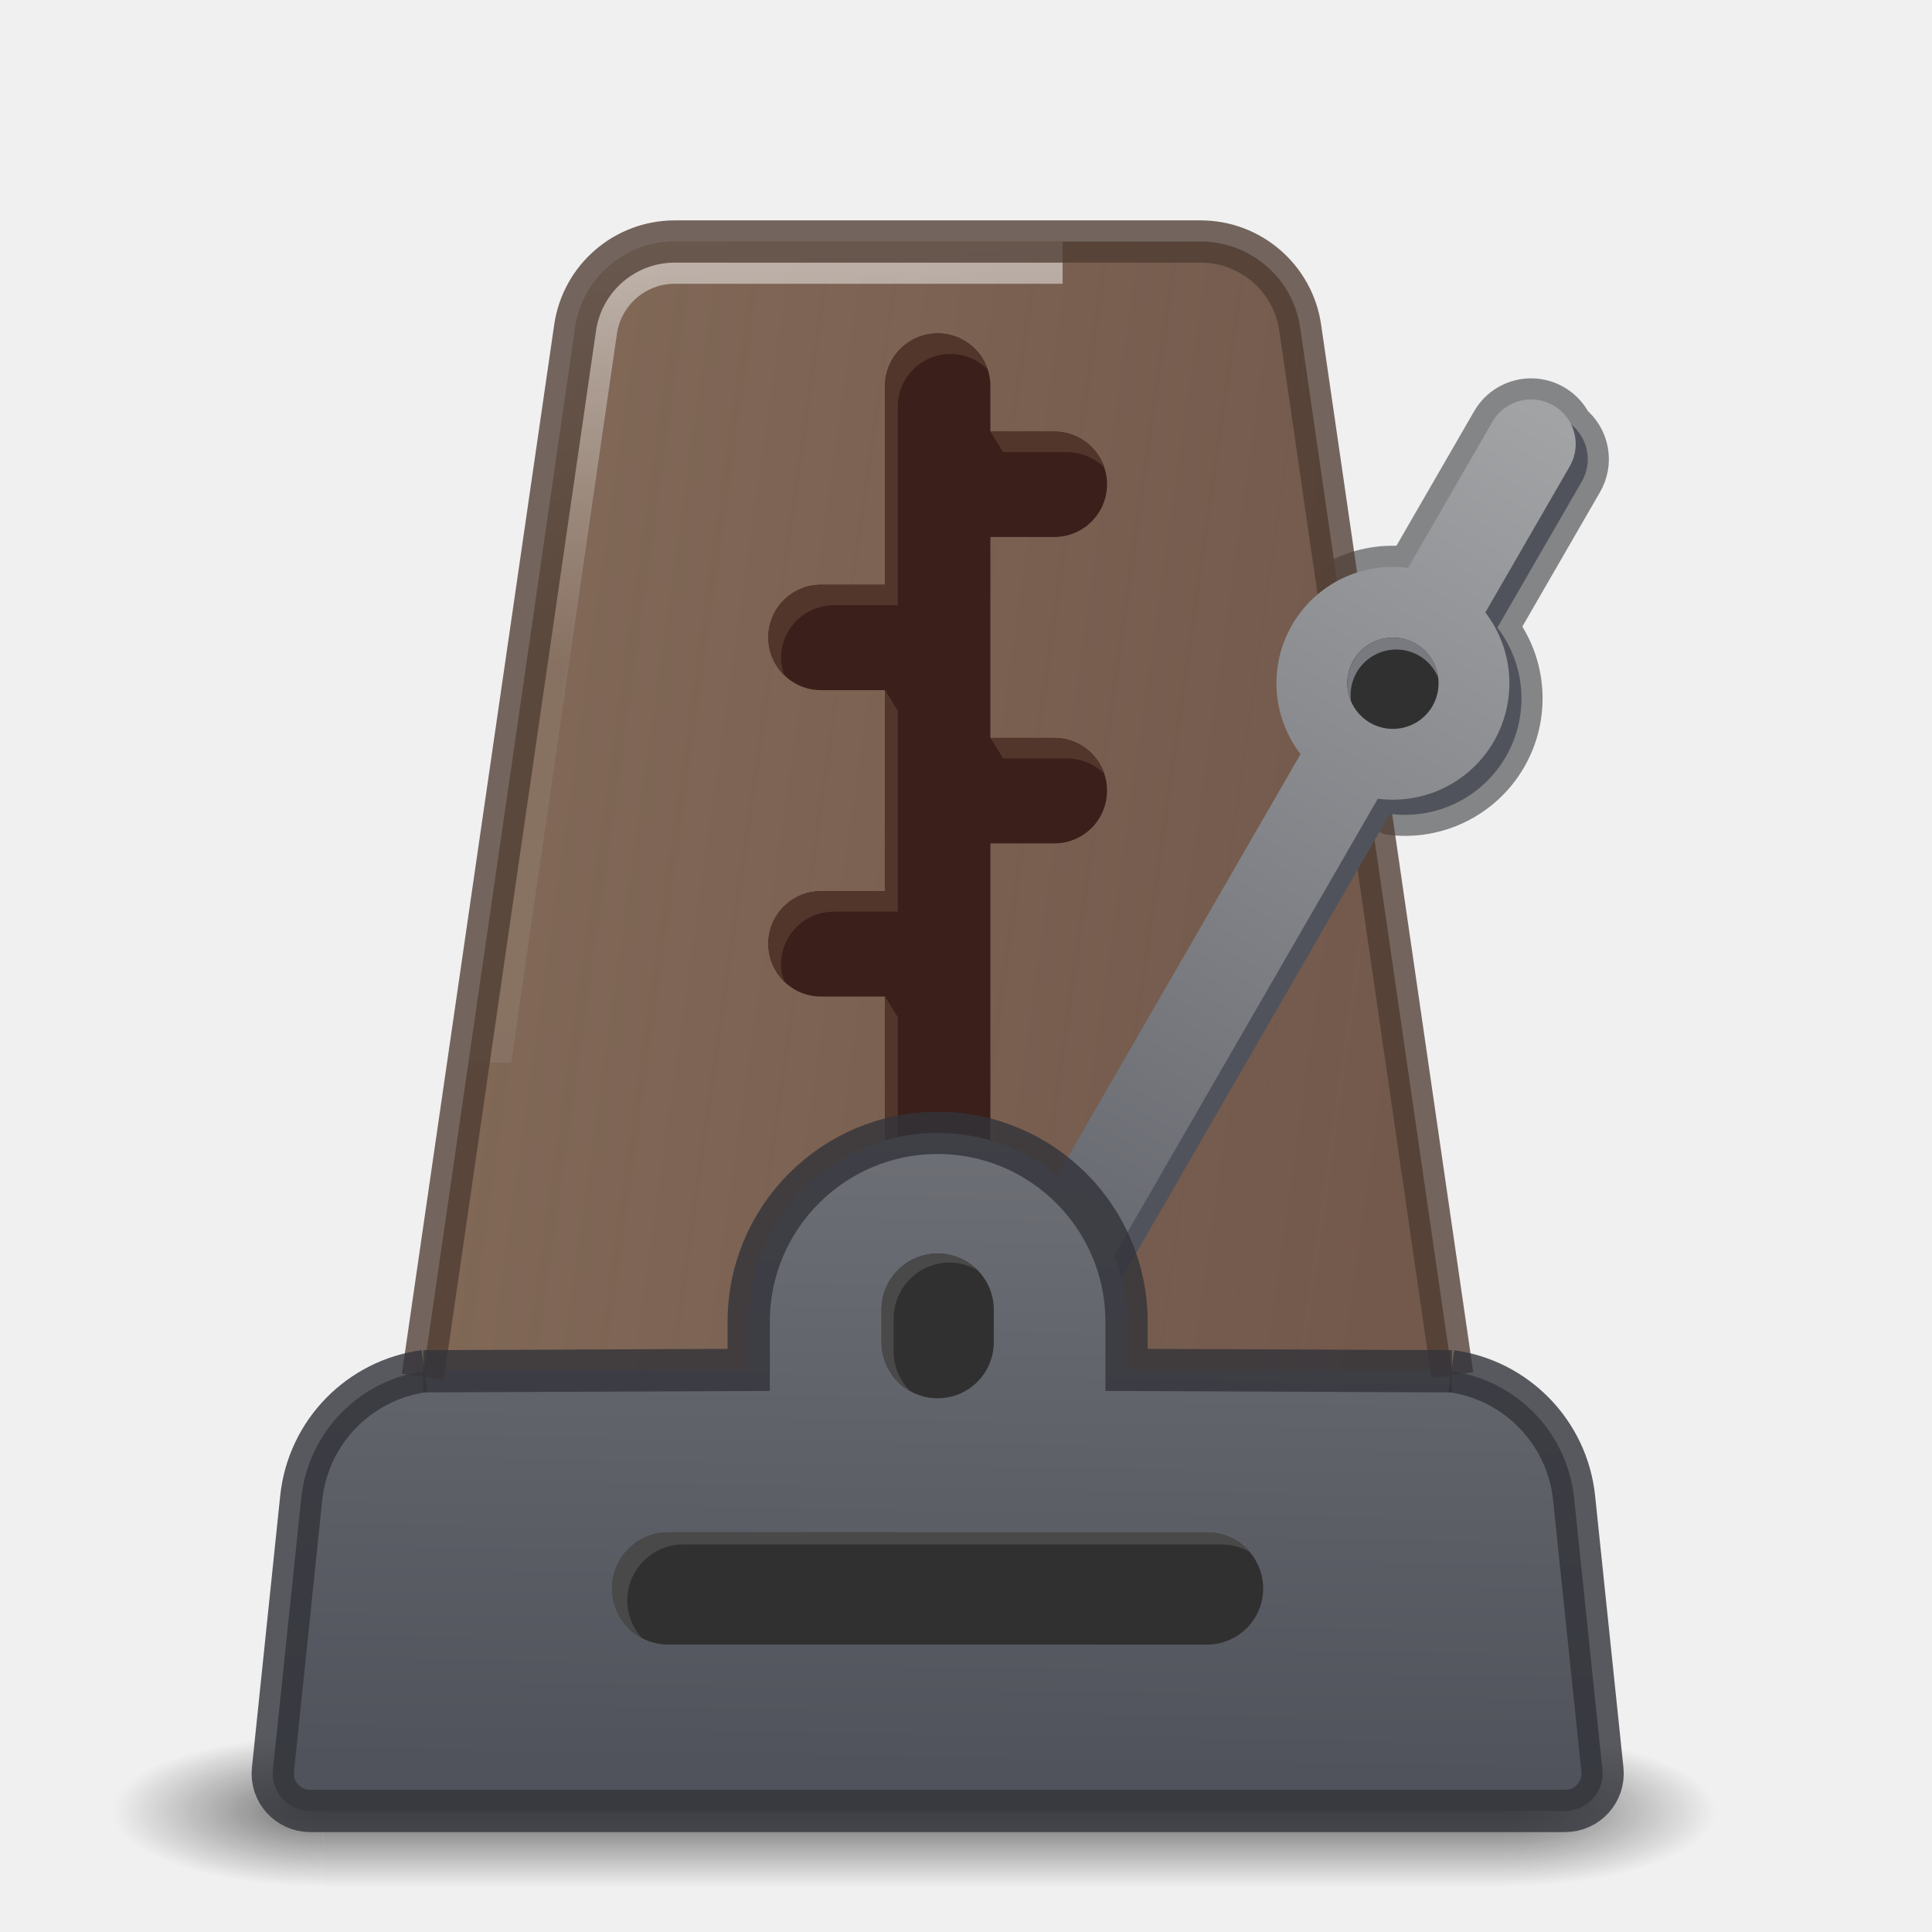
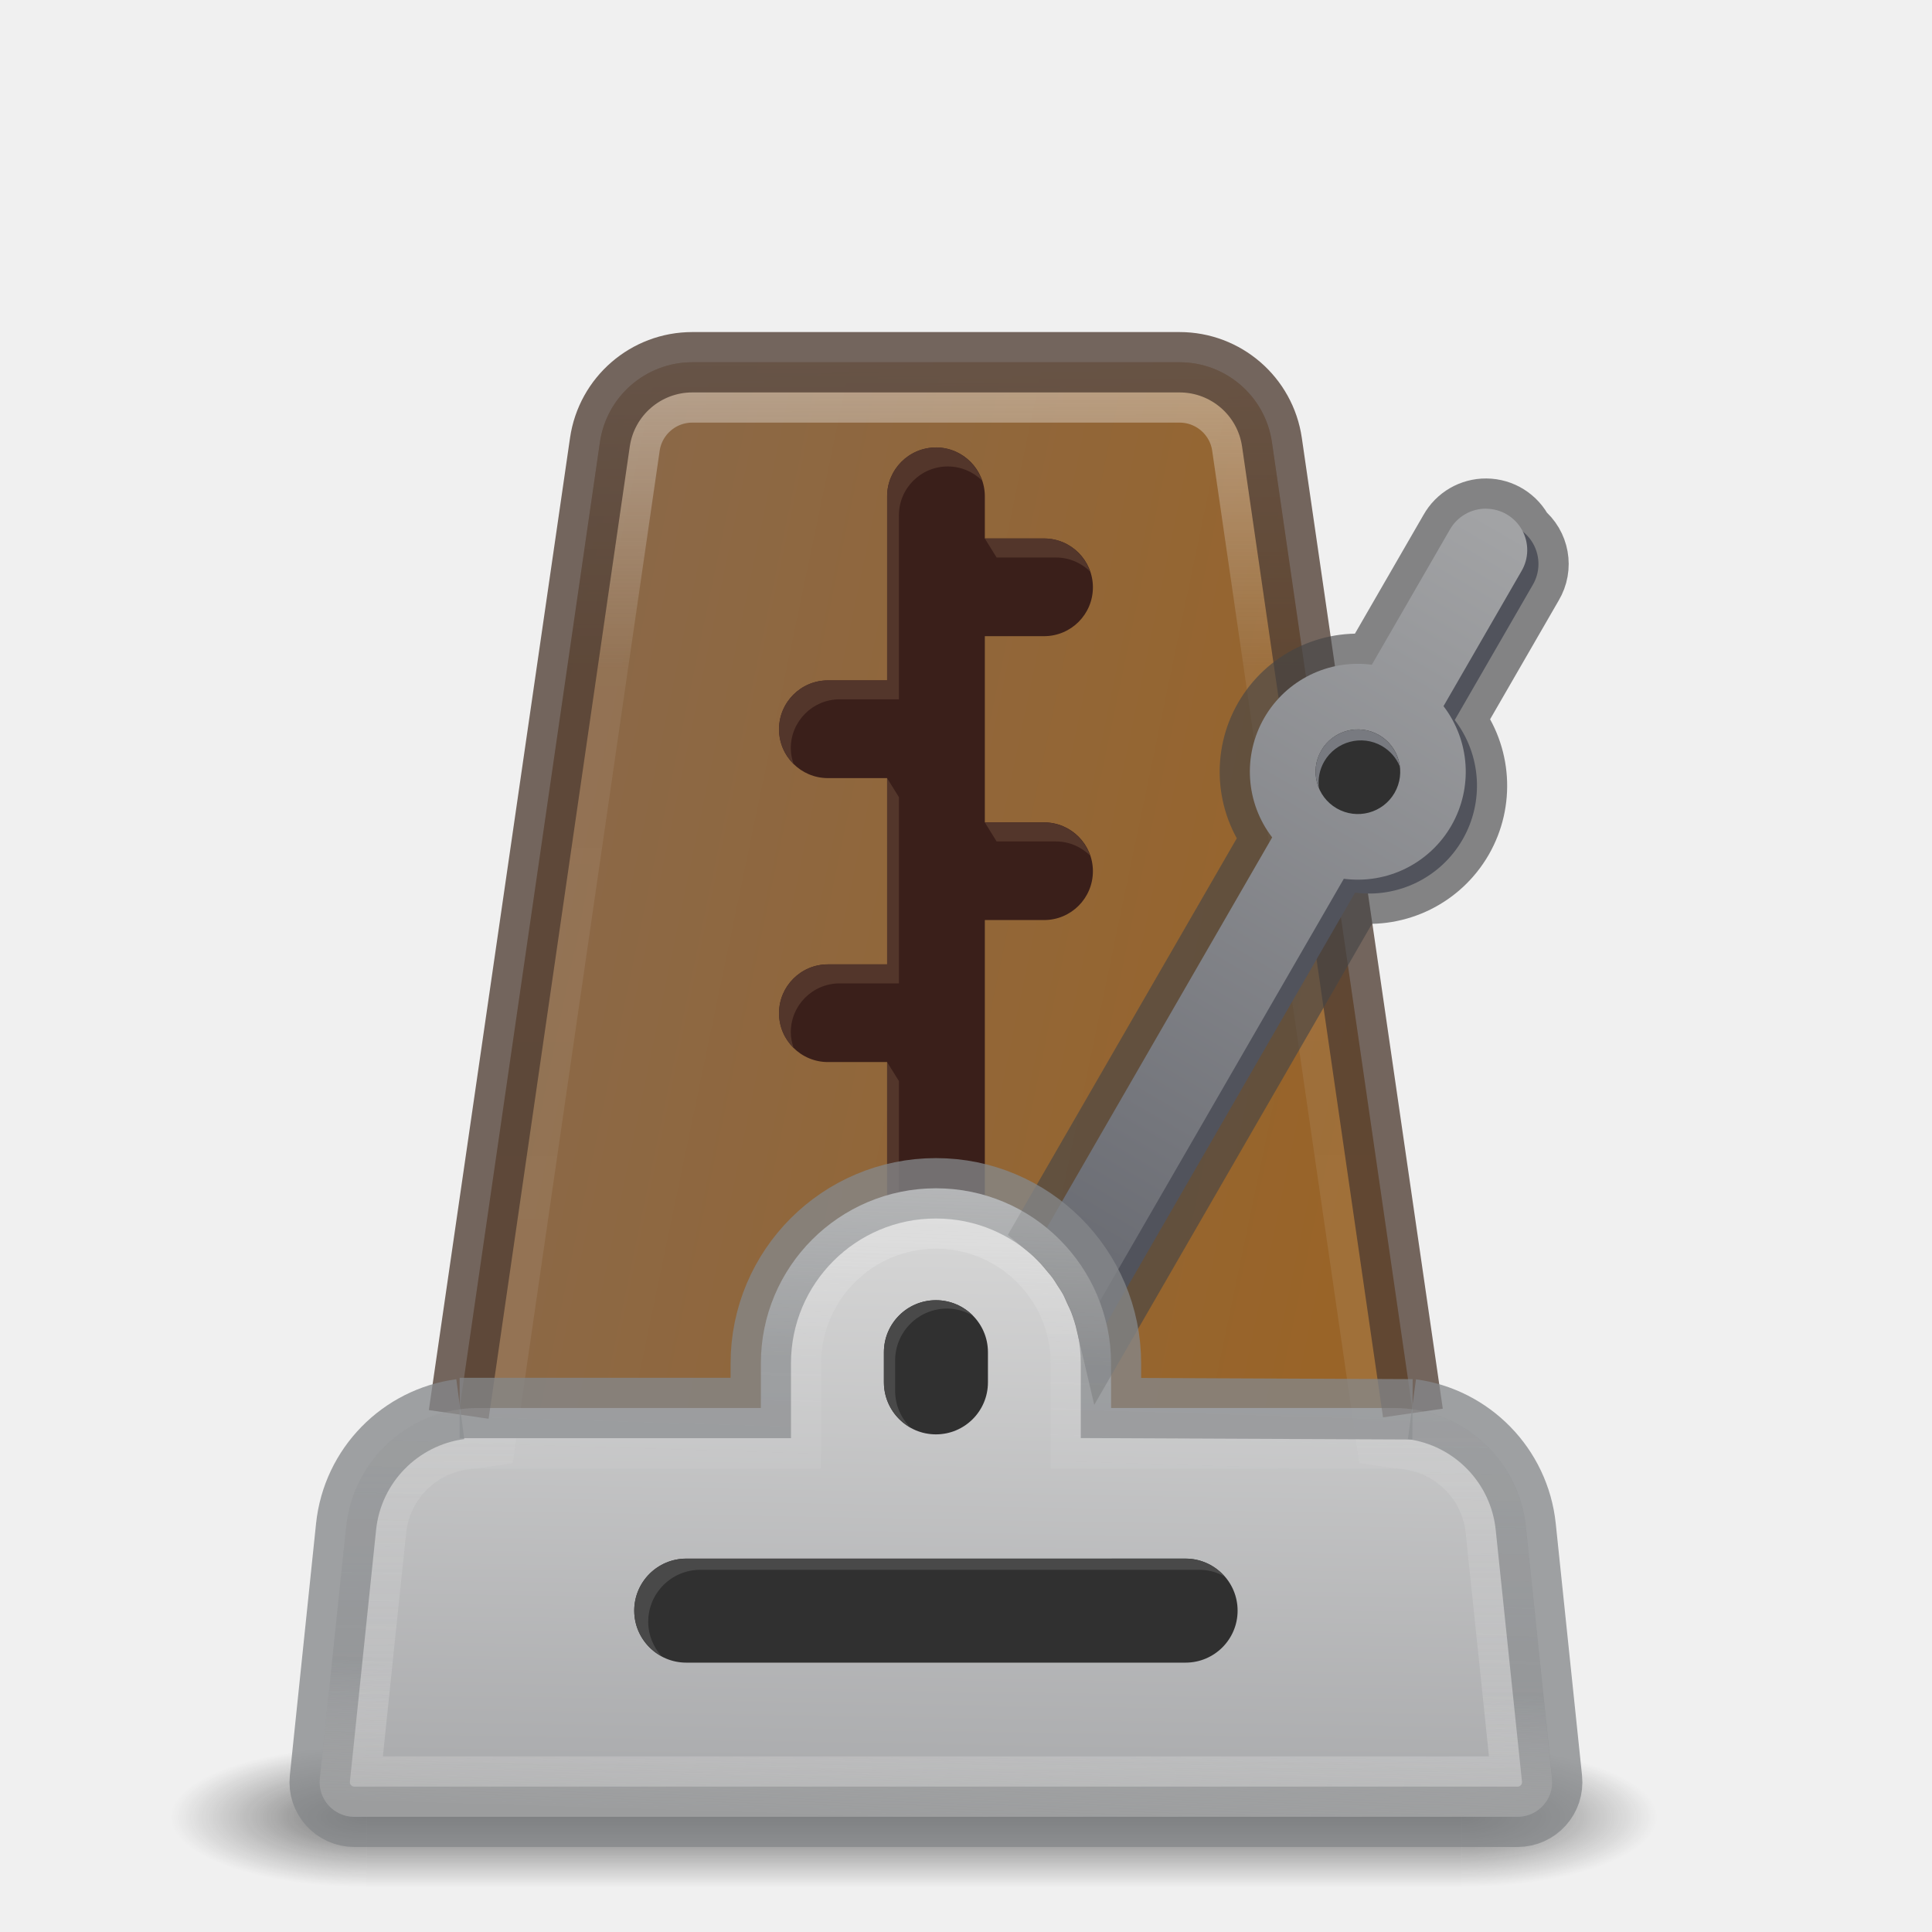
<svg xmlns="http://www.w3.org/2000/svg" xmlns:xlink="http://www.w3.org/1999/xlink" width="32" height="32" viewBox="0 0 32 32" id="svg2" version="1.1">
  <defs id="defs4">
+     <linearGradient id="linearGradient996">
+       <stop id="stop988" offset="0" style="stop-color:#ababab;stop-opacity:0.85" />
+       <stop style="stop-color:#dcdcdc;stop-opacity:0.097" offset="0.222" id="stop990" />
+       <stop style="stop-color:#ececec;stop-opacity:0.185" offset="0.726" id="stop992" />
+       <stop id="stop994" offset="1" style="stop-color:#ffffff;stop-opacity:0.531" />
+     </linearGradient>
+     <linearGradient id="linearGradient966">
+       <stop style="stop-color:#836b59;stop-opacity:1" offset="0" id="stop959" />
+       <stop id="stop962" offset="1" style="stop-color:#996428;stop-opacity:1;" />
+     </linearGradient>
    <linearGradient id="linearGradient967">
      <stop style="stop-color:#a2a3a5;stop-opacity:1" offset="0" id="stop963" />
      <stop style="stop-color:#6a6c73;stop-opacity:1" offset="1" id="stop965" />
    </linearGradient>
    <linearGradient id="linearGradient1001-4">
-       <stop id="stop954" offset="0" style="stop-color:#51535c;stop-opacity:1" />
-       <stop style="stop-color:#73757b;stop-opacity:1;" offset="1" id="stop961" />
+       <stop id="stop954" offset="0" style="stop-color:#abacae;stop-opacity:1" />
+       <stop style="stop-color:#d4d4d4;stop-opacity:1" offset="1" id="stop961" />
    </linearGradient>
-     <linearGradient id="linearGradient1009">
+     <linearGradient id="linearGradient1009-4">
      <stop id="stop942" offset="0" style="stop-color:#836b59;stop-opacity:1" />
-       <stop id="stop944" offset="1" style="stop-color:#6b4f41;stop-opacity:0.936" />
+       <stop style="stop-color:#996428;stop-opacity:1;" offset="0.545" id="stop955" />
+       <stop id="stop944" offset="1" style="stop-color:#ad5f00;stop-opacity:1" />
    </linearGradient>
    <linearGradient id="linearGradient1192">
      <stop style="stop-color:#d9d9d9;stop-opacity:0.309" offset="0" id="stop1188" />
      <stop id="stop1206" offset="0.222" style="stop-color:#dcdcdc;stop-opacity:0.097" />
      <stop id="stop1204" offset="0.726" style="stop-color:#ececec;stop-opacity:0.08" />
      <stop style="stop-color:#ffffff;stop-opacity:0.531" offset="1" id="stop1190" />
    </linearGradient>
    <linearGradient id="linearGradient4224">
      <stop style="stop-color:#000000;stop-opacity:0.6" offset="0" id="stop4226" />
      <stop style="stop-color:#000000;stop-opacity:0;" offset="1" id="stop4228" />
    </linearGradient>
    <linearGradient id="linearGradient4202">
      <stop style="stop-color:#000000;stop-opacity:0.6" offset="0" id="stop4204" />
      <stop style="stop-color:#000000;stop-opacity:0;" offset="1" id="stop4206" />
    </linearGradient>
    <linearGradient id="linearGradient4189">
      <stop style="stop-color:#000000;stop-opacity:0" offset="0" id="stop4192" />
      <stop id="stop4198" offset="0.5" style="stop-color:#000000;stop-opacity:0.6" />
      <stop style="stop-color:#000000;stop-opacity:0;" offset="1" id="stop4194" />
    </linearGradient>
    <linearGradient id="linearGradient4207">
      <stop style="stop-color:#000000;stop-opacity:0.125" offset="0" id="stop4209" />
      <stop style="stop-color:#000000;stop-opacity:0" offset="1" id="stop4211" />
    </linearGradient>
    <linearGradient id="linearGradient4199">
      <stop id="stop4201" offset="0" style="stop-color:#000000;stop-opacity:0.251" />
      <stop id="stop4203" offset="1" style="stop-color:#ffffff;stop-opacity:0.502" />
    </linearGradient>
    <linearGradient id="linearGradient4187">
      <stop style="stop-color:#000000;stop-opacity:0.439" offset="0" id="stop4189" />
      <stop style="stop-color:#000000;stop-opacity:0.251" offset="1" id="stop4191" />
    </linearGradient>
    <linearGradient xlink:href="#linearGradient4187" id="linearGradient4193" x1="32" y1="1048" x2="32" y2="993" gradientUnits="userSpaceOnUse" />
    <linearGradient xlink:href="#linearGradient4199" id="linearGradient4197" gradientUnits="userSpaceOnUse" x1="32" y1="1030" x2="32" y2="993" gradientTransform="translate(0,1.008766)" />
    <linearGradient xlink:href="#linearGradient4207" id="linearGradient4213" x1="32" y1="1046" x2="32" y2="993" gradientUnits="userSpaceOnUse" />
    <filter style="color-interpolation-filters:sRGB" id="filter4441">
      <feFlood flood-opacity="0.498" flood-color="rgb(0,0,0)" result="flood" id="feFlood4443" />
      <feComposite in="flood" in2="SourceGraphic" operator="in" result="composite1" id="feComposite4445" />
      <feGaussianBlur in="composite1" stdDeviation="1" result="blur" id="feGaussianBlur4447" />
      <feOffset dx="1.38778e-16" dy="1" result="offset" id="feOffset4449" />
      <feComposite in="SourceGraphic" in2="offset" operator="over" result="composite2" id="feComposite4451" />
    </filter>
    <filter style="color-interpolation-filters:sRGB" id="filter4175">
      <feFlood flood-opacity="0.498" flood-color="rgb(0,0,0)" result="flood" id="feFlood4177" />
      <feComposite in="flood" in2="SourceGraphic" operator="in" result="composite1" id="feComposite4179" />
      <feGaussianBlur in="composite1" stdDeviation="1" result="blur" id="feGaussianBlur4181" />
      <feOffset dx="1.38778e-16" dy="1" result="offset" id="feOffset4183" />
      <feComposite in="SourceGraphic" in2="offset" operator="over" result="composite2" id="feComposite4185" />
    </filter>
    <filter style="color-interpolation-filters:sRGB" id="filter4187">
      <feFlood flood-opacity="0.498" flood-color="rgb(0,0,0)" result="flood" id="feFlood4189" />
      <feComposite in="flood" in2="SourceGraphic" operator="in" result="composite1" id="feComposite4191" />
      <feGaussianBlur in="composite1" stdDeviation="1" result="blur" id="feGaussianBlur4193" />
      <feOffset dx="1.38778e-16" dy="1" result="offset" id="feOffset4195" />
      <feComposite in="SourceGraphic" in2="offset" operator="over" result="composite2" id="feComposite4197" />
    </filter>
    <linearGradient xlink:href="#linearGradient4189" id="linearGradient4196" x1="32" y1="58" x2="32" y2="62" gradientUnits="userSpaceOnUse" gradientTransform="matrix(0.9565217,0,0,1.25,1.391304,-15.5)" />
    <radialGradient xlink:href="#linearGradient4202" id="radialGradient4208" cx="9" cy="60" fx="9" fy="60" r="4" gradientTransform="matrix(-2,0,0,-0.625,28,97)" gradientUnits="userSpaceOnUse" />
    <radialGradient xlink:href="#linearGradient4224" id="radialGradient4230" cx="56" cy="60" fx="56" fy="60" r="3" gradientTransform="matrix(2.666667,0,0,0.8333333,-95.33333,9.5)" gradientUnits="userSpaceOnUse" />
    <radialGradient xlink:href="#linearGradient4203" id="radialGradient4209" cx="32" cy="-7" fx="32" fy="-7" r="28" gradientTransform="matrix(1,0,0,0.7142857,-9.9121094e-7,9)" gradientUnits="userSpaceOnUse" />
    <linearGradient id="linearGradient4203">
      <stop style="stop-color:#ffffff;stop-opacity:0.4" offset="0" id="stop4205" />
      <stop style="stop-color:#ffffff;stop-opacity:0" offset="1" id="stop4207" />
    </linearGradient>
-     <linearGradient xlink:href="#linearGradient1001-4" id="linearGradient1015" gradientUnits="userSpaceOnUse" x1="197.563" y1="434.29" x2="201.011" y2="217.703" gradientTransform="matrix(0.05821118,0,0,0.05821118,4.001446,36)" />
-     <mask maskUnits="userSpaceOnUse" id="mask1184">
-       <path id="path1186" d="m 22.354,8 c -1.658,0 -3.064,1.217 -3.303,2.857 l -5.021,34.584 c -2.124,0.299 -3.823,1.993 -4.051,4.182 l -0.938,8.998 c -0.077,0.731 0.497,1.369 1.232,1.369 h 41.576 c 0.736,0 1.309,-0.638 1.232,-1.369 l -0.938,-8.998 C 51.916,47.435 50.218,45.74 48.094,45.441 L 43.072,10.857 C 42.835,9.217 41.427,8 39.77,8 Z" style="fill:#fef6ef;fill-opacity:1;stroke:none;stroke-width:0.116;stroke-opacity:1" />
-     </mask>
-     <linearGradient xlink:href="#linearGradient1192" id="linearGradient1194" x1="31.034" y1="58.561" x2="30.839" y2="8" gradientUnits="userSpaceOnUse" />
+     <linearGradient xlink:href="#linearGradient1001-4" id="linearGradient1015" gradientUnits="userSpaceOnUse" x1="197.563" y1="434.29" x2="200.451" y2="271.915" gradientTransform="matrix(0.05394995,0,0,0.05394995,4.816609,38)" />
+     <linearGradient xlink:href="#linearGradient1192" id="linearGradient1194" x1="31.034" y1="58.561" x2="30.964" y2="4" gradientUnits="userSpaceOnUse" />
    <linearGradient id="linearGradient4170">
      <stop id="stop1245" offset="0" style="stop-color:#575d5e;stop-opacity:1" />
      <stop id="stop1247" offset="1" style="stop-color:#292d2e;stop-opacity:1" />
    </linearGradient>
    <linearGradient xlink:href="#linearGradient3924-2-2-5-8" gradientUnits="userSpaceOnUse" gradientTransform="matrix(1.432432,0,0,1.436283,59.56247,-7.457432)" y2="43" y1="5" x2="24" x1="24" id="linearGradient3180" />
    <linearGradient id="linearGradient3924-2-2-5-8">
      <stop id="stop1251" style="stop-color:#ffffff;stop-opacity:1" offset="0" />
      <stop id="stop1253" style="stop-color:#ffffff;stop-opacity:0.235" offset=".063" />
      <stop id="stop1255" style="stop-color:#ffffff;stop-opacity:0.157" offset=".951" />
      <stop id="stop1257" style="stop-color:#ffffff;stop-opacity:0.392" offset="1" />
    </linearGradient>
    <radialGradient xlink:href="#linearGradient3688-166-749-4-0-3-8" gradientUnits="userSpaceOnUse" gradientTransform="matrix(2.003784,0,0,1.4,27.98813,-17.4)" fy="43.5" fx="4.993" r="2.5" cy="43.5" cx="4.993" id="radialGradient3337-2-2" />
    <linearGradient id="linearGradient3688-166-749-4-0-3-8">
      <stop id="stop1261" style="stop-color:#181818;stop-opacity:1" offset="0" />
      <stop id="stop1263" style="stop-color:#181818;stop-opacity:0" offset="1" />
    </linearGradient>
    <radialGradient xlink:href="#linearGradient3688-166-749-4-0-3-8" gradientUnits="userSpaceOnUse" gradientTransform="matrix(2.003784,0,0,1.4,-20.01187,-104.4)" fy="43.5" fx="4.993" r="2.5" cy="43.5" cx="4.993" id="radialGradient3339-1-4" />
    <linearGradient id="linearGradient3702-501-757-8-4-1-1">
      <stop id="stop1272" style="stop-color:#181818;stop-opacity:0" offset="0" />
      <stop id="stop1274" style="stop-color:#181818;stop-opacity:1" offset=".5" />
      <stop id="stop1276" style="stop-color:#181818;stop-opacity:0" offset="1" />
    </linearGradient>
    <linearGradient xlink:href="#linearGradient3702-501-757-8-4-1-1" gradientUnits="userSpaceOnUse" y2="39.999" y1="47.028" x2="25.058" x1="25.058" id="linearGradient4159" />
    <linearGradient xlink:href="#linearGradient4170" gradientUnits="userSpaceOnUse" y2="59" y1="5" x2="32" x1="32" id="linearGradient4166" gradientTransform="translate(61.94085,-4.986654)" />
-     <linearGradient xlink:href="#linearGradient1009" id="linearGradient947" gradientUnits="userSpaceOnUse" x1="14.868" y1="180.16" x2="330.282" y2="224.686" />
-     <linearGradient xlink:href="#linearGradient967" id="linearGradient969" x1="51.131" y1="13.732" x2="35.942" y2="39.871" gradientUnits="userSpaceOnUse" gradientTransform="matrix(0.5,0,0,0.5,-2.8125003e-6,32)" />
-     <linearGradient xlink:href="#linearGradient1009" id="linearGradient1199" gradientUnits="userSpaceOnUse" x1="14.868" y1="180.16" x2="330.282" y2="224.686" />
+     <linearGradient xlink:href="#linearGradient1009-4" id="linearGradient947" gradientUnits="userSpaceOnUse" x1="14.868" y1="180.16" x2="330.282" y2="224.686" />
+     <linearGradient xlink:href="#linearGradient967" id="linearGradient969" x1="51.131" y1="13.732" x2="35.942" y2="39.871" gradientUnits="userSpaceOnUse" gradientTransform="matrix(0.4633984,0,0,0.4633984,1.108078,34.29281)" />
+     <clipPath clipPathUnits="userSpaceOnUse" id="clipPath946">
+       <path style="fill:#fef6ef;fill-opacity:1;stroke:none;stroke-width:0.116;stroke-opacity:1" d="m 22.354,8 c -1.658,0 -3.064,1.217 -3.303,2.857 l -5.021,34.584 c -2.124,0.299 -3.823,1.993 -4.051,4.182 l -0.938,8.998 c -0.077,0.731 0.497,1.369 1.232,1.369 h 41.576 c 0.736,0 1.309,-0.638 1.232,-1.369 l -0.938,-8.998 C 51.916,47.435 50.218,45.74 48.094,45.441 L 43.072,10.857 C 42.835,9.217 41.427,8 39.77,8 Z" id="path948" />
+     </clipPath>
+     <linearGradient xlink:href="#linearGradient966" id="linearGradient957" gradientUnits="userSpaceOnUse" x1="-65.657" y1="146.339" x2="330.931" y2="229.135" />
+     <linearGradient xlink:href="#linearGradient996" id="linearGradient976" x1="30.274" y1="60" x2="30.96" y2="37.527" gradientUnits="userSpaceOnUse" />
+     <clipPath clipPathUnits="userSpaceOnUse" id="clipPath982">
+       <path style="fill:url(#linearGradient986);fill-opacity:1;stroke-width:0.116" d="m 51.85,59.99 h -41.577 c -0.736,0 -1.31,-0.637 -1.233,-1.368 l 0.938,-8.998 c 0.251,-2.412 2.284,-4.245 4.71,-4.245 h 10.114 v -1.594 c 0,-3.455 2.803,-6.259 6.259,-6.259 3.457,0 6.259,2.802 6.259,6.259 v 1.594 h 10.114 c 2.426,0 4.459,1.832 4.71,4.245 l 0.938,8.998 c 0.077,0.731 -0.497,1.368 -1.233,1.368 z" id="path984" />
+     </clipPath>
+     <linearGradient xlink:href="#linearGradient1001-4" id="linearGradient986" gradientUnits="userSpaceOnUse" gradientTransform="matrix(0.1164224,0,0,0.1164224,8.002899,8)" x1="197.563" y1="434.29" x2="200.451" y2="271.915" />
  </defs>
  <g id="layer6" style="display:none" transform="translate(0,-32)">
-     <rect style="opacity:1;fill:none;fill-opacity:1;fill-rule:evenodd;stroke:#5366e6;stroke-width:0;stroke-linecap:round;stroke-linejoin:round;stroke-miterlimit:4;stroke-dasharray:none;stroke-dashoffset:0;stroke-opacity:1;paint-order:markers fill stroke" id="rect1193" width="29.5" height="25.812" x="2.5" y="32" />
-     <rect style="opacity:1;fill:#787a80;fill-opacity:0.497;fill-rule:evenodd;stroke:none;stroke-width:0;stroke-linecap:round;stroke-linejoin:round;stroke-miterlimit:4;stroke-dasharray:none;stroke-dashoffset:0;stroke-opacity:0.821;paint-order:markers fill stroke" id="rect1195" width="32" height="32" x="-5.6250001e-06" y="32" />
+     <rect style="opacity:0.07;fill:#51535c;fill-opacity:1;fill-rule:evenodd;stroke:none;stroke-width:1;stroke-linecap:round;stroke-linejoin:round;stroke-miterlimit:4;stroke-dasharray:none;stroke-dashoffset:0;stroke-opacity:0.63;paint-order:markers fill stroke" id="rect1365" width="32" height="32" x="0" y="32" />
  </g>
  <g id="layer3" style="display:none" transform="translate(0,-32)">
    <rect style="opacity:1;fill:url(#linearGradient4196);fill-opacity:1;stroke:none;stroke-width:1;stroke-miterlimit:4;stroke-dasharray:none;stroke-opacity:0.251" id="rect4187" width="44" height="5" x="10" y="57" ry="0" />
    <rect style="opacity:1;fill:url(#radialGradient4208);fill-opacity:1;stroke:none;stroke-width:1;stroke-miterlimit:4;stroke-dasharray:none;stroke-opacity:0.251" id="rect4200" width="8" height="5" x="2" y="57" />
    <rect style="opacity:1;fill:url(#radialGradient4230);fill-opacity:1;stroke:none;stroke-width:1;stroke-miterlimit:4;stroke-dasharray:none;stroke-opacity:0.251" id="rect4222" width="8" height="5" x="54" y="57" />
  </g>
  <g id="layer1" transform="translate(0,-1020.362)" style="display:none">
    <rect style="opacity:1;fill:#68b723;fill-opacity:1;stroke:none;stroke-width:1;stroke-miterlimit:4;stroke-dasharray:none;stroke-opacity:1" id="rect4155" width="56" height="56" x="4" y="992.362" rx="4" ry="4" />
    <rect ry="3.5" rx="3.5" y="992.853" x="4.5" height="55" width="55" id="rect4157" style="opacity:1;fill:none;fill-opacity:1;stroke:url(#linearGradient4193);stroke-width:1;stroke-miterlimit:4;stroke-dasharray:none;stroke-opacity:1" />
    <rect style="opacity:1;fill:none;fill-opacity:1;stroke:url(#linearGradient4197);stroke-width:1;stroke-miterlimit:4;stroke-dasharray:none;stroke-opacity:1" id="rect4195" width="53" height="53" x="5.5" y="993.862" rx="2.5" ry="2.5" />
    <rect ry="2" rx="2" y="994.362" x="6" height="52" width="52" id="rect4205" style="opacity:1;fill:url(#linearGradient4213);fill-opacity:1;stroke:none;stroke-width:1;stroke-miterlimit:4;stroke-dasharray:none;stroke-opacity:1" />
  </g>
  <g id="layer2" style="display:none" transform="translate(0,-32)">
    <path id="path4806" d="M 27,12 16,52 H 48 L 37,12 Z" style="display:inline;fill:none;fill-opacity:1;fill-rule:evenodd;stroke:#ffffff;stroke-width:4;stroke-linecap:round;stroke-linejoin:round;stroke-miterlimit:4;stroke-dasharray:none;stroke-opacity:1;filter:url(#filter4187)" />
    <rect transform="rotate(30)" ry="1.9" y="-11.349" x="49.227" height="38" width="4" id="rect4808" style="display:inline;fill:#ffffff;fill-opacity:1;stroke:none" />
  </g>
  <g id="layer4" style="display:none" transform="translate(0,-32)">
    <rect style="opacity:1;fill:url(#radialGradient4209);fill-opacity:1;fill-rule:evenodd;stroke:none;stroke-width:1px;stroke-linecap:butt;stroke-linejoin:miter;stroke-opacity:1" id="rect3384" width="56" height="20" x="4" y="4" ry="4" />
  </g>
-   <g id="layer5" style="display:inline" transform="translate(0,-32)">
-     <path style="color:#000000;font-style:normal;font-variant:normal;font-weight:normal;font-stretch:normal;font-size:medium;line-height:normal;font-family:sans-serif;font-variant-ligatures:normal;font-variant-position:normal;font-variant-caps:normal;font-variant-numeric:normal;font-variant-alternates:normal;font-feature-settings:normal;text-indent:0;text-align:start;text-decoration:none;text-decoration-line:none;text-decoration-style:solid;text-decoration-color:#000000;letter-spacing:normal;word-spacing:normal;text-transform:none;writing-mode:lr-tb;direction:ltr;text-orientation:mixed;dominant-baseline:auto;baseline-shift:baseline;text-anchor:start;white-space:normal;shape-padding:0;clip-rule:nonzero;display:inline;overflow:visible;visibility:visible;opacity:1;isolation:auto;mix-blend-mode:normal;color-interpolation:sRGB;color-interpolation-filters:linearRGB;solid-color:#000000;solid-opacity:1;vector-effect:none;fill:none;fill-opacity:1;fill-rule:nonzero;stroke:#5d5e60;stroke-width:0.699;stroke-linecap:round;stroke-linejoin:miter;stroke-miterlimit:4;stroke-dasharray:none;stroke-dashoffset:0;stroke-opacity:0.728;color-rendering:auto;image-rendering:auto;shape-rendering:auto;text-rendering:auto;enable-background:accumulate" d="m 23.021,45.479 c 0.773,0.101 1.531,-0.272 1.921,-0.947 0.39,-0.675 0.335,-1.519 -0.14,-2.138 l 1.392,-2.41 c 0.189,-0.316 0.116,-0.723 -0.171,-0.954 -0.123,-0.252 -0.378,-0.412 -0.658,-0.414 -0.27,-0.002 -0.52,0.143 -0.651,0.379 l -1.392,2.41 c -0.384,-0.051 -0.765,0.016 -1.098,0.179" id="path1378" />
-     <g transform="matrix(0.6989431,0,0,0.3571428,-1.637609,46.46429)" style="opacity:0.6;stroke-width:2" id="g1289">
-       <rect width="5" height="7" x="38" y="40" style="fill:url(#radialGradient3337-2-2);fill-opacity:1;stroke:none;stroke-width:2" id="rect1283" />
-       <rect width="5" height="7" x="-10" y="-47" transform="scale(-1)" style="fill:url(#radialGradient3339-1-4);fill-opacity:1;stroke:none;stroke-width:2" id="rect1285" />
-       <rect width="28" height="7" x="10" y="40" style="fill:url(#linearGradient4159);fill-opacity:1;stroke:none;stroke-width:2" id="rect1287" />
+   <g id="layer5" transform="translate(0,-32)">
+     <g transform="matrix(0.6477783,0,0,0.3309989,-0.4096503,47.69827)" style="opacity:0.6;stroke-width:2.158" id="g1289">
+       <rect width="5" height="7" x="38" y="40" style="fill:url(#radialGradient3337-2-2);fill-opacity:1;stroke:none;stroke-width:2.158" id="rect1283" />
+       <rect width="5" height="7" x="-10" y="-47" transform="scale(-1)" style="fill:url(#radialGradient3339-1-4);fill-opacity:1;stroke:none;stroke-width:2.158" id="rect1285" />
+       <rect width="28" height="7" x="10" y="40" style="fill:url(#linearGradient4159);fill-opacity:1;stroke:none;stroke-width:2.158" id="rect1287" />
    </g>
-     <g id="g883" transform="matrix(0.05821118,0,0,0.05821118,4.001446,36)" style="fill:url(#linearGradient947);fill-opacity:1;stroke-width:2">
-       <path style="fill:url(#linearGradient1199);fill-opacity:1;stroke-width:2" d="M 360.718,434.29 H 35.399 L 94.899,24.54 C 96.948,10.45 109.019,0 123.259,0 h 149.6 c 14.24,0 26.32,10.45 28.36,24.54 z" id="path881" />
+     <g id="g883" transform="matrix(0.05394995,0,0,0.05394995,4.816609,38)" style="fill:url(#linearGradient947);fill-opacity:1;stroke-width:2.158">
+       <path style="fill:url(#linearGradient957);fill-opacity:1;stroke-width:2.158" d="M 360.718,434.29 H 35.399 L 94.899,24.54 C 96.948,10.45 109.019,0 123.259,0 h 149.6 c 14.24,0 26.32,10.45 28.36,24.54 z" id="path881" />
    </g>
-     <path id="path889" d="m 18.336,45.096 c 0,0.483 -0.391,0.873 -0.873,0.873 h -1.059 v 8.817 c 0,0.482 -0.391,0.873 -0.873,0.873 -0.482,0 -0.873,-0.391 -0.873,-0.873 v -6.28 h -1.059 c -0.482,0 -0.873,-0.391 -0.873,-0.873 0,-0.483 0.391,-0.873 0.873,-0.873 h 1.059 v -3.329 h -1.059 c -0.482,0 -0.873,-0.391 -0.873,-0.873 0,-0.482 0.391,-0.873 0.873,-0.873 h 1.059 v -3.29 c 0,-0.482 0.391,-0.873 0.873,-0.873 0.482,0 0.873,0.391 0.873,0.873 v 0.753 h 1.059 c 0.483,0 0.873,0.391 0.873,0.873 0,0.482 -0.391,0.873 -0.873,0.873 h -1.059 v 3.328 h 1.059 c 0.483,0 0.873,0.391 0.873,0.873 z" style="fill:#3a1f1a;fill-opacity:1;stroke-width:0.116" />
+     <path id="path889" d="m 18.102,46.43 c 0,0.447 -0.362,0.809 -0.809,0.809 h -0.981 v 8.172 c 0,0.447 -0.363,0.809 -0.809,0.809 -0.447,0 -0.809,-0.363 -0.809,-0.809 v -5.82 h -0.981 c -0.447,0 -0.809,-0.363 -0.809,-0.809 0,-0.447 0.363,-0.809 0.809,-0.809 h 0.981 v -3.085 h -0.981 c -0.447,0 -0.809,-0.362 -0.809,-0.809 0,-0.447 0.363,-0.809 0.809,-0.809 h 0.981 v -3.049 c 0,-0.447 0.363,-0.809 0.809,-0.809 0.447,0 0.809,0.363 0.809,0.809 v 0.698 h 0.981 c 0.447,0 0.809,0.362 0.809,0.809 0,0.447 -0.362,0.809 -0.809,0.809 h -0.981 v 3.084 h 0.981 c 0.447,0 0.809,0.363 0.809,0.809 z" style="fill:#3a1f1a;fill-opacity:1;stroke-width:0.116" />
    <g id="g1158" />
-     <path style="fill:#53362b;fill-opacity:1;stroke-width:0.116" d="m 15.531,37.522 c -0.482,0 -0.873,0.391 -0.873,0.873 v 3.29 h -1.06 c -0.482,0 -0.873,0.391 -0.873,0.873 0,0.245 0.101,0.465 0.263,0.623 -0.031,-0.089 -0.051,-0.183 -0.051,-0.282 0,-0.482 0.391,-0.874 0.873,-0.874 h 1.06 V 38.736 c 0,-0.482 0.391,-0.873 0.873,-0.873 0.238,0 0.453,0.096 0.61,0.25 -0.118,-0.342 -0.44,-0.591 -0.822,-0.591 z m 0.873,1.626 0.212,0.341 h 1.059 c 0.238,0 0.453,0.095 0.61,0.249 -0.118,-0.342 -0.44,-0.59 -0.822,-0.59 z m -1.746,4.283 2.77e-4,3.329 h -1.06 c -0.482,0 -0.873,0.39 -0.873,0.873 0,0.244 0.102,0.464 0.264,0.623 -0.031,-0.089 -0.052,-0.183 -0.052,-0.283 0,-0.483 0.391,-0.873 0.873,-0.873 h 1.06 v -3.328 z m 1.746,0.791 0.212,0.341 h 1.059 c 0.238,0 0.453,0.096 0.61,0.251 -0.118,-0.343 -0.439,-0.592 -0.822,-0.592 z m -1.746,4.284 2.77e-4,6.279 c 1.1e-5,0.244 0.101,0.466 0.263,0.624 -0.031,-0.089 -0.051,-0.184 -0.051,-0.283 v -6.28 z" id="path1025" />
-     <path id="path903" d="M 25.925,61.995 H 5.137 c -0.368,0 -0.655,-0.318 -0.616,-0.684 l 0.469,-4.499 c 0.126,-1.206 1.142,-2.122 2.355,-2.122 h 5.057 v -0.797 c 0,-1.728 1.402,-3.129 3.129,-3.129 1.728,0 3.129,1.401 3.129,3.129 v 0.797 h 5.057 c 1.213,0 2.229,0.916 2.355,2.122 l 0.469,4.499 c 0.038,0.366 -0.249,0.684 -0.617,0.684 z" style="fill:url(#linearGradient1015);fill-opacity:1;stroke-width:0.116" />
-     <path style="fill:none;fill-opacity:1;stroke:url(#linearGradient1194);stroke-width:2.8;stroke-miterlimit:4;stroke-dasharray:none;stroke-opacity:1" d="m 22.354,8 c -1.658,0 -3.064,1.217 -3.303,2.857 l -5.021,34.584 c -2.124,0.299 -3.823,1.993 -4.051,4.182 l -0.938,8.998 c -0.077,0.731 0.497,1.369 1.232,1.369 h 41.576 c 0.736,0 1.309,-0.638 1.232,-1.369 l -0.938,-8.998 C 51.916,47.435 50.218,45.74 48.094,45.441 L 43.072,10.857 C 42.835,9.217 41.427,8 39.77,8 Z" id="path1169" mask="url(#mask1184)" transform="matrix(0.5,0,0,0.5,-2.8125003e-6,32)" />
-     <g style="fill:none;fill-opacity:1;stroke:#4e3b31;stroke-width:12.025;stroke-opacity:0.763;stroke-miterlimit:4;stroke-dasharray:none" transform="matrix(0.05821118,0,0,0.05821118,4.001446,36)" id="g1145">
-       <path id="path1143" d="M 51.556,323.027 94.899,24.54 C 96.948,10.45 109.019,0 123.259,0 h 149.6 c 14.24,0 26.32,10.45 28.36,24.54 l 43.28,298.058" style="fill:none;fill-opacity:1;stroke:#4e3b31;stroke-width:12.025;stroke-miterlimit:4;stroke-dasharray:none;stroke-opacity:0.763" />
+     <path style="fill:#53362b;fill-opacity:1;stroke-width:0.116" d="m 15.502,39.411 c -0.447,0 -0.809,0.362 -0.809,0.809 v 3.049 h -0.982 c -0.447,0 -0.809,0.362 -0.809,0.809 0,0.227 0.094,0.431 0.243,0.577 -0.028,-0.082 -0.047,-0.169 -0.047,-0.262 0,-0.447 0.362,-0.81 0.809,-0.81 h 0.982 v -3.048 c 0,-0.447 0.362,-0.809 0.809,-0.809 0.22,0 0.42,0.089 0.566,0.232 -0.109,-0.317 -0.408,-0.548 -0.762,-0.548 z m 0.809,1.507 0.196,0.316 h 0.981 c 0.221,0 0.42,0.088 0.566,0.231 -0.109,-0.317 -0.407,-0.547 -0.762,-0.547 z m -1.618,3.97 2.57e-4,3.085 h -0.982 c -0.447,0 -0.809,0.362 -0.809,0.809 0,0.227 0.094,0.43 0.244,0.577 -0.029,-0.083 -0.048,-0.17 -0.048,-0.262 0,-0.447 0.362,-0.809 0.809,-0.809 h 0.982 v -3.084 z m 1.618,0.733 0.196,0.316 h 0.981 c 0.221,0 0.42,0.089 0.566,0.233 -0.109,-0.318 -0.407,-0.548 -0.762,-0.548 z m -1.618,3.97 2.57e-4,5.82 c 10e-6,0.226 0.093,0.431 0.243,0.578 -0.029,-0.083 -0.047,-0.17 -0.047,-0.262 v -5.821 z" id="path1025" />
+     <path id="path903" d="M 25.135,62.092 H 5.869 c -0.341,0 -0.607,-0.295 -0.571,-0.634 l 0.435,-4.17 c 0.117,-1.118 1.058,-1.967 2.183,-1.967 h 4.687 v -0.739 c 0,-1.601 1.299,-2.9 2.9,-2.9 1.602,0 2.9,1.299 2.9,2.9 v 0.739 h 4.687 c 1.124,0 2.066,0.849 2.183,1.967 l 0.435,4.17 c 0.036,0.339 -0.23,0.634 -0.571,0.634 z" style="fill:url(#linearGradient1015);fill-opacity:1;stroke-width:0.116" />
+     <path style="fill:none;fill-opacity:1;stroke:url(#linearGradient1194);stroke-width:4.316;stroke-miterlimit:4;stroke-dasharray:none;stroke-opacity:1" d="m 22.354,8 c -1.658,0 -3.064,1.217 -3.303,2.857 l -5.021,34.584 c -2.124,0.299 -3.823,1.993 -4.051,4.182 l -0.938,8.998 c -0.077,0.731 0.497,1.369 1.232,1.369 h 41.576 c 0.736,0 1.309,-0.638 1.232,-1.369 l -0.938,-8.998 C 51.916,47.435 50.218,45.74 48.094,45.441 L 43.072,10.857 C 42.835,9.217 41.427,8 39.77,8 Z" id="path1169" mask="none" clip-path="url(#clipPath946)" transform="matrix(0.4633984,0,0,0.4633984,1.108078,34.29281)" />
+     <g style="fill:none;fill-opacity:1;stroke:#4e3b31;stroke-width:2.158;stroke-opacity:0.763" transform="matrix(0.05394995,0,0,0.05394995,4.816609,38)" id="g1145">
+       <path id="path1143" d="M 51.556,323.027 94.899,24.54 C 96.948,10.45 109.019,0 123.259,0 h 149.6 c 14.24,0 26.32,10.45 28.36,24.54 l 43.28,298.058" style="fill:none;fill-opacity:1;stroke:#4e3b31;stroke-width:18.536;stroke-miterlimit:4;stroke-dasharray:none;stroke-opacity:0.763" />
    </g>
-     <g id="g913" transform="matrix(0.05821118,0,0,0.05821118,4.001446,36)" style="stroke-width:2">
-       <path style="fill:#303030;fill-opacity:1;stroke-width:2" d="m 214.029,303.93 v 9.25 c 0,8.82 -7.15,15.97 -15.97,15.97 -8.82,0 -15.97,-7.15 -15.97,-15.97 v -9.25 c 0,-8.82 7.15,-15.97 15.97,-15.97 8.82,0 15.97,7.15 15.97,15.97 z" id="path911" />
+     <g id="g913" transform="matrix(0.05394995,0,0,0.05394995,4.816609,38)" style="stroke-width:2.158">
+       <path style="fill:#303030;fill-opacity:1;stroke-width:2.158" d="m 214.029,303.93 v 9.25 c 0,8.82 -7.15,15.97 -15.97,15.97 -8.82,0 -15.97,-7.15 -15.97,-15.97 v -9.25 c 0,-8.82 7.15,-15.97 15.97,-15.97 8.82,0 15.97,7.15 15.97,15.97 z" id="path911" />
    </g>
-     <g id="g921" transform="matrix(0.05821118,0,0,0.05821118,4.001446,36)" style="fill:#303030;fill-opacity:1;stroke-width:2">
-       <path style="fill:#303030;fill-opacity:1;stroke-width:2" d="m 290.678,383.27 c 0,8.81 -7.15,15.96 -15.97,15.96 h -153.3 c -8.82,0 -15.97,-7.15 -15.97,-15.96 0,-8.82 7.15,-15.97 15.97,-15.97 h 153.3 c 8.821,0 15.97,7.15 15.97,15.97 z" id="path919" />
+     <g id="g921" transform="matrix(0.05394995,0,0,0.05394995,4.816609,38)" style="fill:#303030;fill-opacity:1;stroke-width:2.158">
+       <path style="fill:#303030;fill-opacity:1;stroke-width:2.158" d="m 290.678,383.27 c 0,8.81 -7.15,15.96 -15.97,15.96 h -153.3 c -8.82,0 -15.97,-7.15 -15.97,-15.96 0,-8.82 7.15,-15.97 15.97,-15.97 h 153.3 c 8.821,0 15.97,7.15 15.97,15.97 z" id="path919" />
    </g>
-     <g transform="matrix(0.05821118,0,0,0.05821118,4.001446,36)" id="g1047" style="fill:#a1a4e8;fill-opacity:1;stroke-width:2">
-       <path style="fill:#494949;fill-opacity:1;stroke-width:0.233" d="m 22.137,50.762 c -1.027,0 -1.859,0.833 -1.859,1.859 0,0.702 0.395,1.307 0.971,1.623 -0.289,-0.328 -0.471,-0.752 -0.471,-1.223 0,-1.027 0.833,-1.859 1.859,-1.859 h 17.848 c 0.323,0 0.624,0.089 0.889,0.234 -0.341,-0.386 -0.833,-0.635 -1.389,-0.635 z" transform="matrix(8.589415,0,0,8.589415,-68.74022,-68.71532)" id="path1045" />
+     <g transform="matrix(0.05394995,0,0,0.05394995,4.816609,38)" id="g1047" style="fill:#a1a4e8;fill-opacity:1;stroke-width:2.158">
+       <path style="fill:#494949;fill-opacity:1;stroke-width:0.251" d="m 22.137,50.762 c -1.027,0 -1.859,0.833 -1.859,1.859 0,0.702 0.395,1.307 0.971,1.623 -0.289,-0.328 -0.471,-0.752 -0.471,-1.223 0,-1.027 0.833,-1.859 1.859,-1.859 h 17.848 c 0.323,0 0.624,0.089 0.889,0.234 -0.341,-0.386 -0.833,-0.635 -1.389,-0.635 z" transform="matrix(8.589415,0,0,8.589415,-68.74022,-68.71532)" id="path1045" />
    </g>
-     <g transform="matrix(0.05821118,0,0,0.05821118,4.001446,36)" id="g1061" style="fill:#494949;fill-opacity:1;stroke-width:2">
-       <path style="fill:#494949;fill-opacity:1;stroke-width:0.233" d="m 31.061,41.525 c -1.027,0 -1.859,0.833 -1.859,1.859 v 1.076 c 0,0.689 0.379,1.282 0.936,1.604 -0.33,-0.336 -0.535,-0.795 -0.535,-1.303 v -1.078 c 0,-1.027 0.833,-1.859 1.859,-1.859 0.338,0 0.651,0.098 0.924,0.256 -0.337,-0.342 -0.806,-0.555 -1.324,-0.555 z" transform="matrix(8.589415,0,0,8.589415,-68.74022,-68.71532)" id="path1059" />
+     <g transform="matrix(0.05394995,0,0,0.05394995,4.816609,38)" id="g1061" style="fill:#494949;fill-opacity:1;stroke-width:2.158">
+       <path style="fill:#494949;fill-opacity:1;stroke-width:0.251" d="m 31.061,41.525 c -1.027,0 -1.859,0.833 -1.859,1.859 v 1.076 c 0,0.689 0.379,1.282 0.936,1.604 -0.33,-0.336 -0.535,-0.795 -0.535,-1.303 v -1.078 c 0,-1.027 0.833,-1.859 1.859,-1.859 0.338,0 0.651,0.098 0.924,0.256 -0.337,-0.342 -0.806,-0.555 -1.324,-0.555 z" transform="matrix(8.589415,0,0,8.589415,-68.74022,-68.71532)" id="path1059" />
    </g>
    <g id="g1105" />
-     <path style="fill:none;fill-opacity:1;stroke:#33343a;stroke-width:0.7;stroke-miterlimit:4;stroke-dasharray:none;stroke-opacity:0.798" d="m 24.038,54.711 c 1.067,0.145 1.92,1.003 2.034,2.101 l 0.469,4.499 c 0.038,0.366 -0.249,0.684 -0.617,0.684 H 5.137 c -0.368,0 -0.655,-0.318 -0.616,-0.684 L 4.989,56.812 C 5.104,55.711 5.96,54.852 7.03,54.71" id="path1141" />
-     <path style="color:#000000;font-style:normal;font-variant:normal;font-weight:normal;font-stretch:normal;font-size:medium;line-height:normal;font-family:sans-serif;font-variant-ligatures:normal;font-variant-position:normal;font-variant-caps:normal;font-variant-numeric:normal;font-variant-alternates:normal;font-feature-settings:normal;text-indent:0;text-align:start;text-decoration:none;text-decoration-line:none;text-decoration-style:solid;text-decoration-color:#000000;letter-spacing:normal;word-spacing:normal;text-transform:none;writing-mode:lr-tb;direction:ltr;text-orientation:mixed;dominant-baseline:auto;baseline-shift:baseline;text-anchor:start;white-space:normal;shape-padding:0;clip-rule:nonzero;display:inline;overflow:visible;visibility:visible;opacity:1;isolation:auto;mix-blend-mode:normal;color-interpolation:sRGB;color-interpolation-filters:linearRGB;solid-color:#000000;solid-opacity:1;vector-effect:none;fill:#51535c;fill-opacity:1;fill-rule:nonzero;stroke:none;stroke-width:2.957;stroke-linecap:round;stroke-linejoin:miter;stroke-miterlimit:4;stroke-dasharray:none;stroke-dashoffset:0;stroke-opacity:1;color-rendering:auto;image-rendering:auto;shape-rendering:auto;text-rendering:auto;enable-background:accumulate" d="m 25.565,38.866 a 0.739,0.739 0 0 0 -0.651,0.379 l -1.392,2.41 a 1.929,1.929 0 0 0 -1.922,0.947 1.929,1.929 0 0 0 0.141,2.139 L 17.737,51.675 c 0.408,0.406 0.703,0.925 0.838,1.505 l 4.446,-7.7 a 1.929,1.929 0 0 0 1.921,-0.947 1.929,1.929 0 0 0 -0.14,-2.138 l 1.392,-2.41 a 0.739,0.739 0 0 0 -0.629,-1.118 z" id="path1129" />
-     <path id="path1074" d="m 25.365,38.616 a 0.739,0.739 0 0 0 -0.651,0.379 l -1.392,2.41 a 1.929,1.929 0 0 0 -1.922,0.947 1.929,1.929 0 0 0 0.141,2.139 l -4.029,6.979 c 0.422,0.345 0.748,0.8 0.944,1.319 l 4.365,-7.56 a 1.929,1.929 0 0 0 1.921,-0.947 1.929,1.929 0 0 0 -0.14,-2.138 l 1.392,-2.41 a 0.739,0.739 0 0 0 -0.629,-1.118 z" style="color:#000000;font-style:normal;font-variant:normal;font-weight:normal;font-stretch:normal;font-size:medium;line-height:normal;font-family:sans-serif;font-variant-ligatures:normal;font-variant-position:normal;font-variant-caps:normal;font-variant-numeric:normal;font-variant-alternates:normal;font-feature-settings:normal;text-indent:0;text-align:start;text-decoration:none;text-decoration-line:none;text-decoration-style:solid;text-decoration-color:#000000;letter-spacing:normal;word-spacing:normal;text-transform:none;writing-mode:lr-tb;direction:ltr;text-orientation:mixed;dominant-baseline:auto;baseline-shift:baseline;text-anchor:start;white-space:normal;shape-padding:0;clip-rule:nonzero;display:inline;overflow:visible;visibility:visible;opacity:1;isolation:auto;mix-blend-mode:normal;color-interpolation:sRGB;color-interpolation-filters:linearRGB;solid-color:#000000;solid-opacity:1;vector-effect:none;fill:url(#linearGradient969);fill-opacity:1;fill-rule:nonzero;stroke:none;stroke-width:2.957;stroke-linecap:round;stroke-linejoin:miter;stroke-miterlimit:4;stroke-dasharray:none;stroke-dashoffset:0;stroke-opacity:1;color-rendering:auto;image-rendering:auto;shape-rendering:auto;text-rendering:auto;enable-background:accumulate" />
-     <circle cy="25.978" cx="41.639" id="circle1080" style="opacity:1;fill:#303030;fill-opacity:1;fill-rule:evenodd;stroke:none;stroke-width:0.994;stroke-linecap:round;stroke-linejoin:round;stroke-miterlimit:4;stroke-dasharray:none;stroke-opacity:0.757;paint-order:markers fill stroke" transform="rotate(30)" r="0.756" />
-     <path style="opacity:1;fill:#787a80;fill-opacity:1;fill-rule:evenodd;stroke:none;stroke-width:0.994;stroke-linecap:round;stroke-linejoin:round;stroke-miterlimit:4;stroke-dasharray:none;stroke-opacity:0.757;paint-order:markers fill stroke" d="m 23.45,42.663 a 0.756,0.756 0 0 0 -1.032,0.277 0.756,0.756 0 0 0 -0.042,0.669 0.756,0.756 0 0 1 0.095,-0.473 0.756,0.756 0 0 1 1.032,-0.277 0.756,0.756 0 0 1 0.319,0.365 0.756,0.756 0 0 0 -0.372,-0.561 z" id="circle1086" />
-     <path style="fill:none;fill-opacity:1;stroke:#33343a;stroke-width:0.7;stroke-miterlimit:4;stroke-dasharray:none;stroke-opacity:0.796" d="m 7.011,54.713 5.39,-0.023 v -0.797 c 0,-1.728 1.402,-3.129 3.129,-3.129 1.728,0 3.129,1.401 3.129,3.129 v 0.797 l 5.389,0.023" id="path973" />
+     <path style="fill:none;fill-opacity:1;stroke:#85878a;stroke-width:1;stroke-miterlimit:4;stroke-dasharray:none;stroke-opacity:0.769" d="m 23.386,55.341 c 0.989,0.134 1.779,0.929 1.885,1.947 l 0.435,4.17 c 0.036,0.339 -0.23,0.634 -0.571,0.634 H 5.869 c -0.341,0 -0.607,-0.295 -0.571,-0.634 L 5.732,57.288 C 5.838,56.268 6.632,55.472 7.624,55.34" id="path1141" />
+     <path style="color:#000000;font-style:normal;font-variant:normal;font-weight:normal;font-stretch:normal;font-size:medium;line-height:normal;font-family:sans-serif;font-variant-ligatures:normal;font-variant-position:normal;font-variant-caps:normal;font-variant-numeric:normal;font-variant-alternates:normal;font-feature-settings:normal;text-indent:0;text-align:start;text-decoration:none;text-decoration-line:none;text-decoration-style:solid;text-decoration-color:#000000;letter-spacing:normal;word-spacing:normal;text-transform:none;writing-mode:lr-tb;direction:ltr;text-orientation:mixed;dominant-baseline:auto;baseline-shift:baseline;text-anchor:start;white-space:normal;shape-padding:0;clip-rule:nonzero;display:inline;overflow:visible;visibility:visible;opacity:1;isolation:auto;mix-blend-mode:normal;color-interpolation:sRGB;color-interpolation-filters:linearRGB;solid-color:#000000;solid-opacity:1;vector-effect:none;fill:none;fill-opacity:1;fill-rule:nonzero;stroke:#444447;stroke-width:1;stroke-linecap:round;stroke-linejoin:miter;stroke-miterlimit:4;stroke-dasharray:none;stroke-dashoffset:0;stroke-opacity:0.63;color-rendering:auto;image-rendering:auto;shape-rendering:auto;text-rendering:auto;enable-background:accumulate" d="m 24.616,40.425 a 0.685,0.685 0 0 0 -0.604,0.351 l -1.29,2.234 a 1.788,1.788 0 0 0 -1.781,0.878 1.788,1.788 0 0 0 0.13,1.982 l -3.734,6.468 c 0.084,0.069 0.162,0.145 0.238,0.224 0.051,0.052 0.096,0.108 0.143,0.164 0.038,0.046 0.078,0.09 0.113,0.138 0.039,0.053 0.073,0.109 0.108,0.164 0.035,0.055 0.073,0.109 0.104,0.167 0.032,0.058 0.057,0.119 0.084,0.179 0.027,0.059 0.056,0.117 0.08,0.177 0.046,0.121 0.086,0.245 0.116,0.373 l 4.121,-7.137 a 1.788,1.788 0 0 0 1.78,-0.878 1.788,1.788 0 0 0 -0.129,-1.981 l 1.29,-2.234 A 0.685,0.685 0 0 0 25.227,40.808 0.685,0.685 0 0 0 24.616,40.425 Z" id="path999" />
+     <path style="color:#000000;font-style:normal;font-variant:normal;font-weight:normal;font-stretch:normal;font-size:medium;line-height:normal;font-family:sans-serif;font-variant-ligatures:normal;font-variant-position:normal;font-variant-caps:normal;font-variant-numeric:normal;font-variant-alternates:normal;font-feature-settings:normal;text-indent:0;text-align:start;text-decoration:none;text-decoration-line:none;text-decoration-style:solid;text-decoration-color:#000000;letter-spacing:normal;word-spacing:normal;text-transform:none;writing-mode:lr-tb;direction:ltr;text-orientation:mixed;dominant-baseline:auto;baseline-shift:baseline;text-anchor:start;white-space:normal;shape-padding:0;clip-rule:nonzero;display:inline;overflow:visible;visibility:visible;opacity:1;isolation:auto;mix-blend-mode:normal;color-interpolation:sRGB;color-interpolation-filters:linearRGB;solid-color:#000000;solid-opacity:1;vector-effect:none;fill:#51535c;fill-opacity:1;fill-rule:nonzero;stroke:none;stroke-width:2.957;stroke-linecap:round;stroke-linejoin:miter;stroke-miterlimit:4;stroke-dasharray:none;stroke-dashoffset:0;stroke-opacity:1;color-rendering:auto;image-rendering:auto;shape-rendering:auto;text-rendering:auto;enable-background:accumulate" d="m 24.802,40.656 a 0.685,0.685 0 0 0 -0.604,0.351 l -1.29,2.234 a 1.788,1.788 0 0 0 -1.781,0.878 1.788,1.788 0 0 0 0.13,1.982 l -3.711,6.426 c 0.378,0.376 0.651,0.857 0.777,1.395 l 4.121,-7.137 a 1.788,1.788 0 0 0 1.78,-0.878 1.788,1.788 0 0 0 -0.129,-1.981 l 1.29,-2.234 a 0.685,0.685 0 0 0 -0.583,-1.036 z" id="path1129" />
+     <path id="path1074" d="m 24.616,40.425 a 0.685,0.685 0 0 0 -0.604,0.351 l -1.29,2.234 a 1.788,1.788 0 0 0 -1.781,0.878 1.788,1.788 0 0 0 0.13,1.982 l -3.734,6.468 c 0.391,0.32 0.694,0.742 0.875,1.223 l 4.046,-7.006 a 1.788,1.788 0 0 0 1.78,-0.878 1.788,1.788 0 0 0 -0.129,-1.981 l 1.29,-2.234 a 0.685,0.685 0 0 0 -0.583,-1.036 z" style="color:#000000;font-style:normal;font-variant:normal;font-weight:normal;font-stretch:normal;font-size:medium;line-height:normal;font-family:sans-serif;font-variant-ligatures:normal;font-variant-position:normal;font-variant-caps:normal;font-variant-numeric:normal;font-variant-alternates:normal;font-feature-settings:normal;text-indent:0;text-align:start;text-decoration:none;text-decoration-line:none;text-decoration-style:solid;text-decoration-color:#000000;letter-spacing:normal;word-spacing:normal;text-transform:none;writing-mode:lr-tb;direction:ltr;text-orientation:mixed;dominant-baseline:auto;baseline-shift:baseline;text-anchor:start;white-space:normal;shape-padding:0;clip-rule:nonzero;display:inline;overflow:visible;visibility:visible;opacity:1;isolation:auto;mix-blend-mode:normal;color-interpolation:sRGB;color-interpolation-filters:linearRGB;solid-color:#000000;solid-opacity:1;vector-effect:none;fill:url(#linearGradient969);fill-opacity:1;fill-rule:nonzero;stroke:none;stroke-width:2.957;stroke-linecap:round;stroke-linejoin:miter;stroke-miterlimit:4;stroke-dasharray:none;stroke-dashoffset:0;stroke-opacity:1;color-rendering:auto;image-rendering:auto;shape-rendering:auto;text-rendering:auto;enable-background:accumulate" />
+     <circle r="0.701" cy="27.537" cx="41.869" id="circle1080" style="opacity:1;fill:#303030;fill-opacity:1;fill-rule:evenodd;stroke:none;stroke-width:0.994;stroke-linecap:round;stroke-linejoin:round;stroke-miterlimit:4;stroke-dasharray:none;stroke-opacity:0.757;paint-order:markers fill stroke" transform="rotate(30)" />
+     <path style="opacity:1;fill:#787a80;fill-opacity:1;fill-rule:evenodd;stroke:none;stroke-width:0.994;stroke-linecap:round;stroke-linejoin:round;stroke-miterlimit:4;stroke-dasharray:none;stroke-opacity:0.757;paint-order:markers fill stroke" d="m 22.841,44.175 a 0.701,0.701 0 0 0 -0.957,0.256 0.701,0.701 0 0 0 -0.039,0.62 0.701,0.701 0 0 1 0.088,-0.438 0.701,0.701 0 0 1 0.957,-0.256 0.701,0.701 0 0 1 0.296,0.339 0.701,0.701 0 0 0 -0.345,-0.52 z" id="circle1086" />
+     <path style="fill:none;fill-opacity:1;stroke:#85878a;stroke-width:1;stroke-miterlimit:4;stroke-dasharray:none;stroke-opacity:0.769" d="m 7.613,55.321 h 4.988 v -0.739 c 0,-1.601 1.299,-2.9 2.9,-2.9 1.602,0 2.9,1.299 2.9,2.9 v 0.739 l 4.995,0.022" id="path973" />
+     <path style="fill:none;fill-opacity:1;stroke:url(#linearGradient976);stroke-width:4.316;stroke-miterlimit:4;stroke-dasharray:none;stroke-opacity:0.533" d="m 51.85,59.99 h -41.577 c -0.736,0 -1.31,-0.637 -1.233,-1.368 l 0.938,-8.998 c 0.251,-2.412 2.284,-4.245 4.71,-4.245 h 10.114 v -1.594 c 0,-3.455 2.803,-6.259 6.259,-6.259 3.457,0 6.259,2.802 6.259,6.259 v 1.594 h 10.114 c 2.426,0 4.459,1.832 4.71,4.245 l 0.938,8.998 c 0.077,0.731 -0.497,1.368 -1.233,1.368 z" id="path968" clip-path="url(#clipPath982)" transform="matrix(0.4633984,0,0,0.4633984,1.108078,34.29281)" />
  </g>
</svg>
